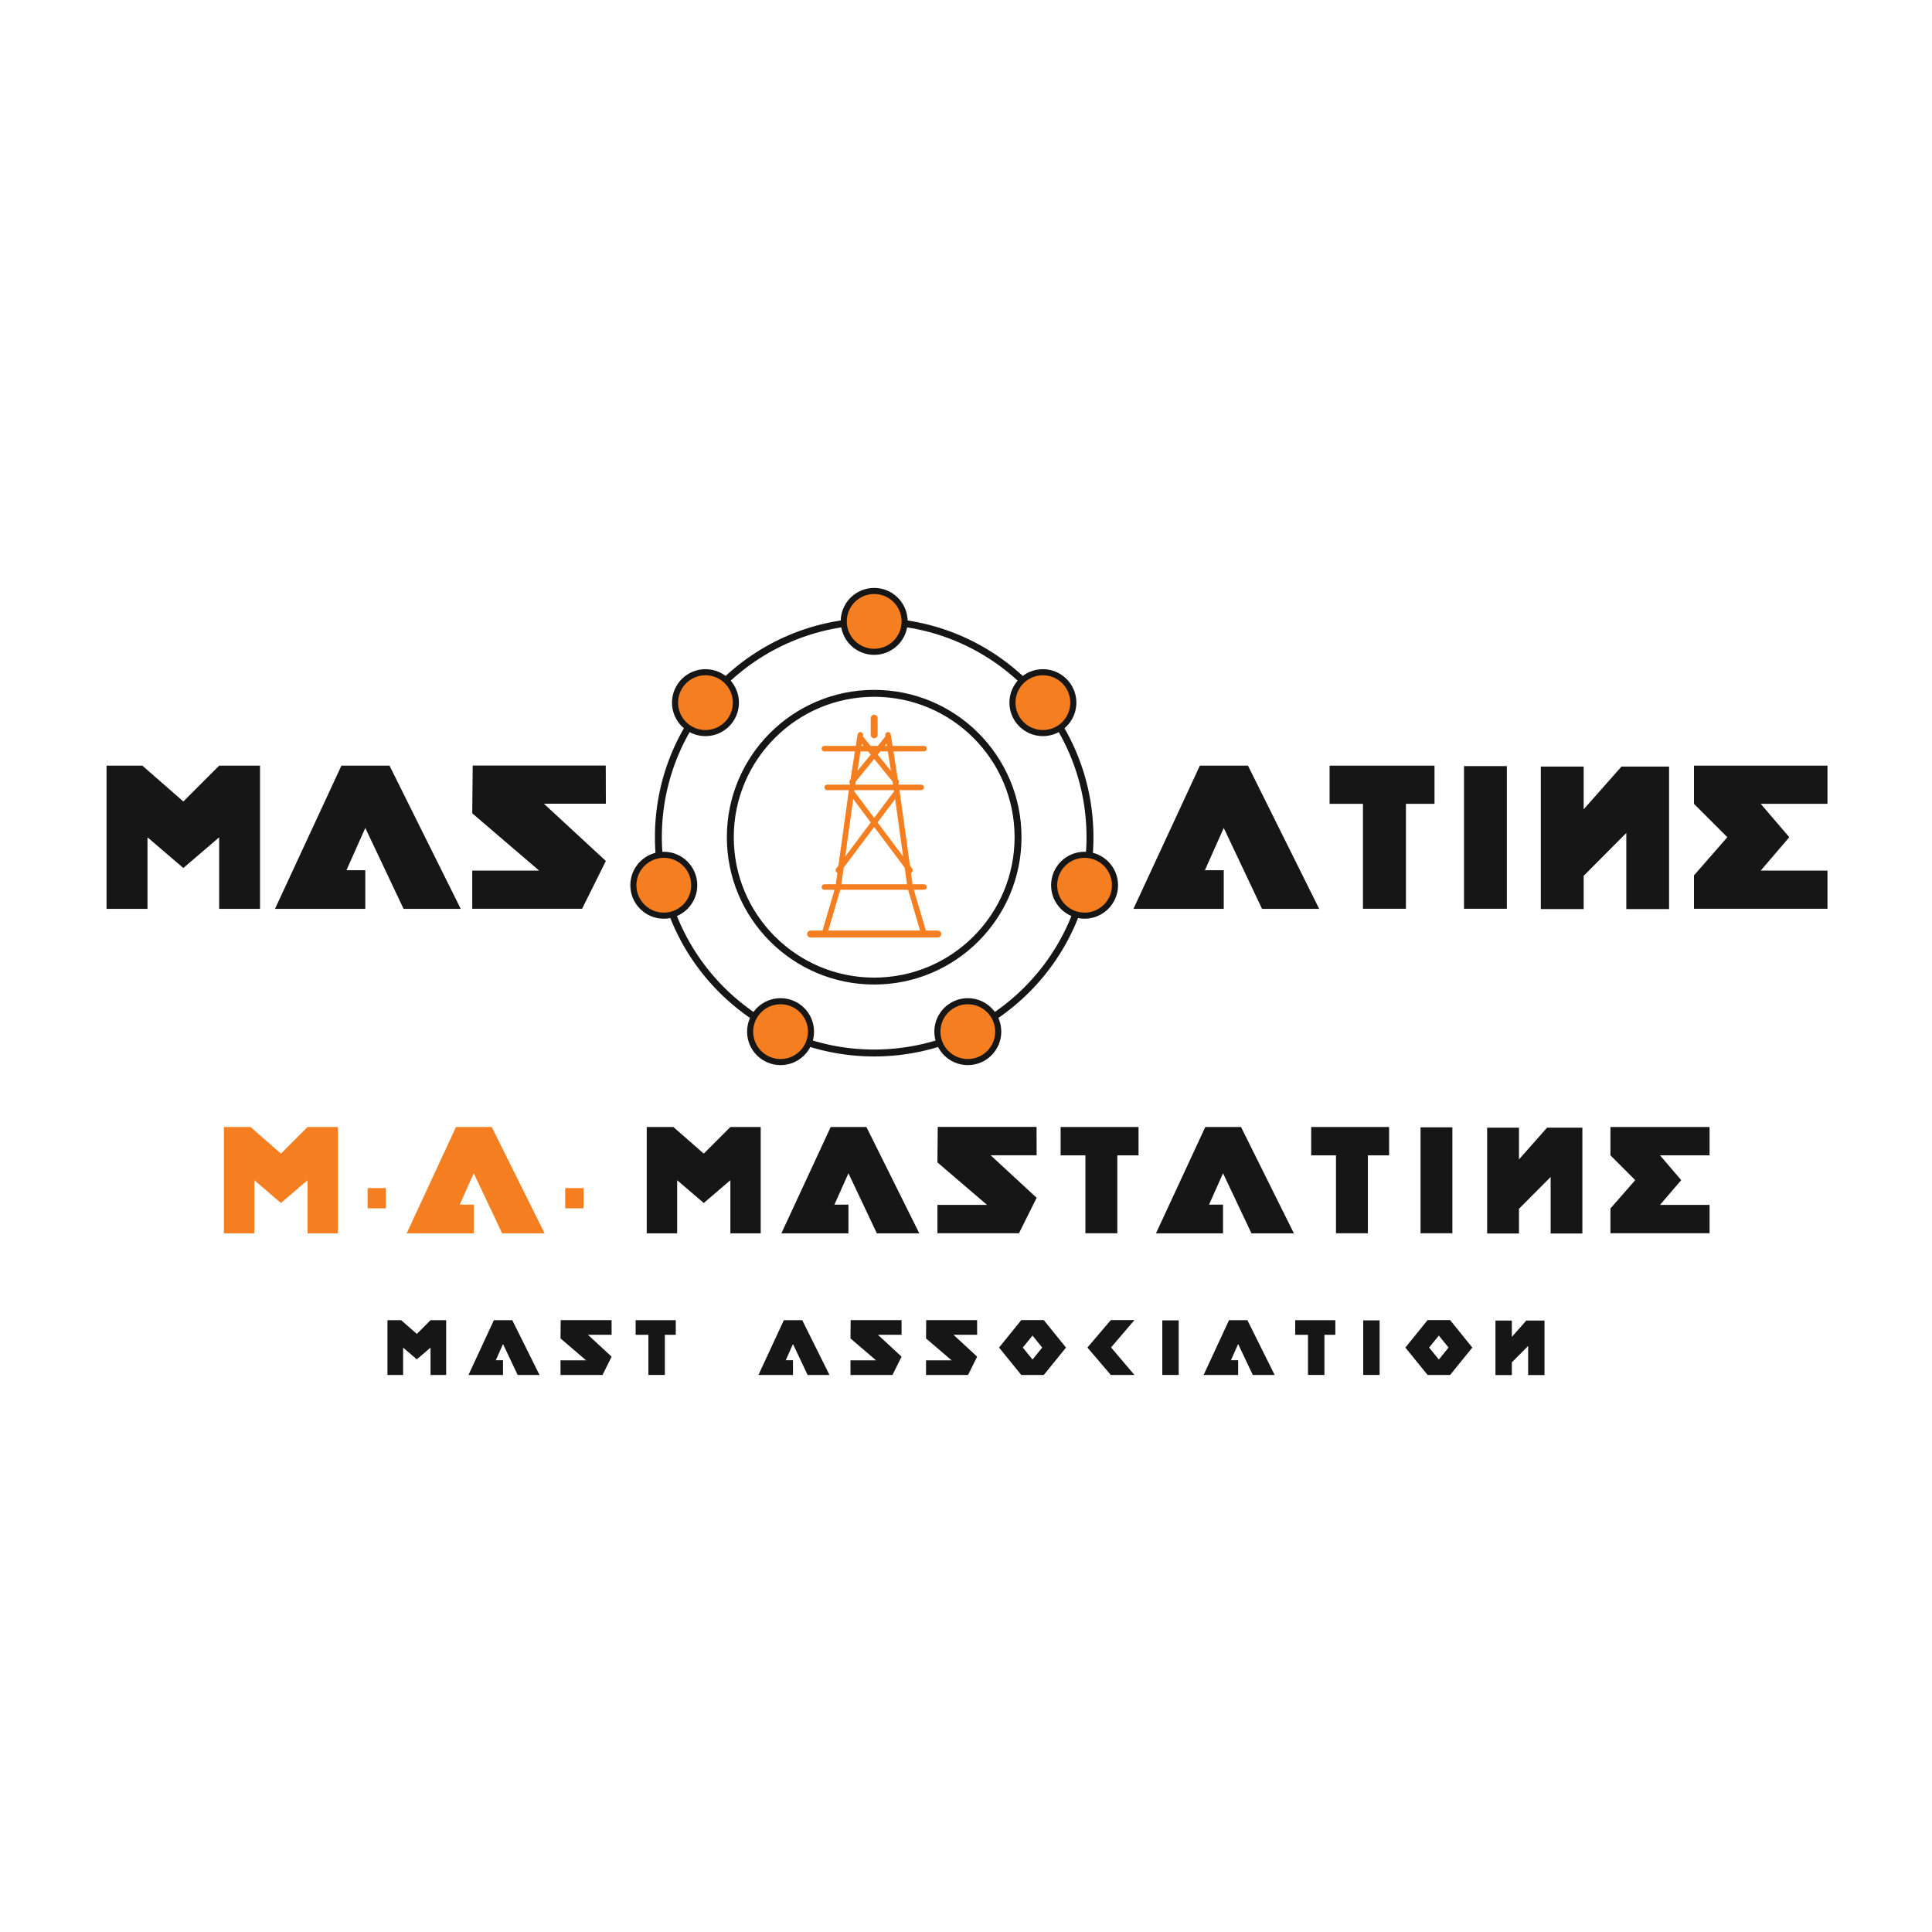
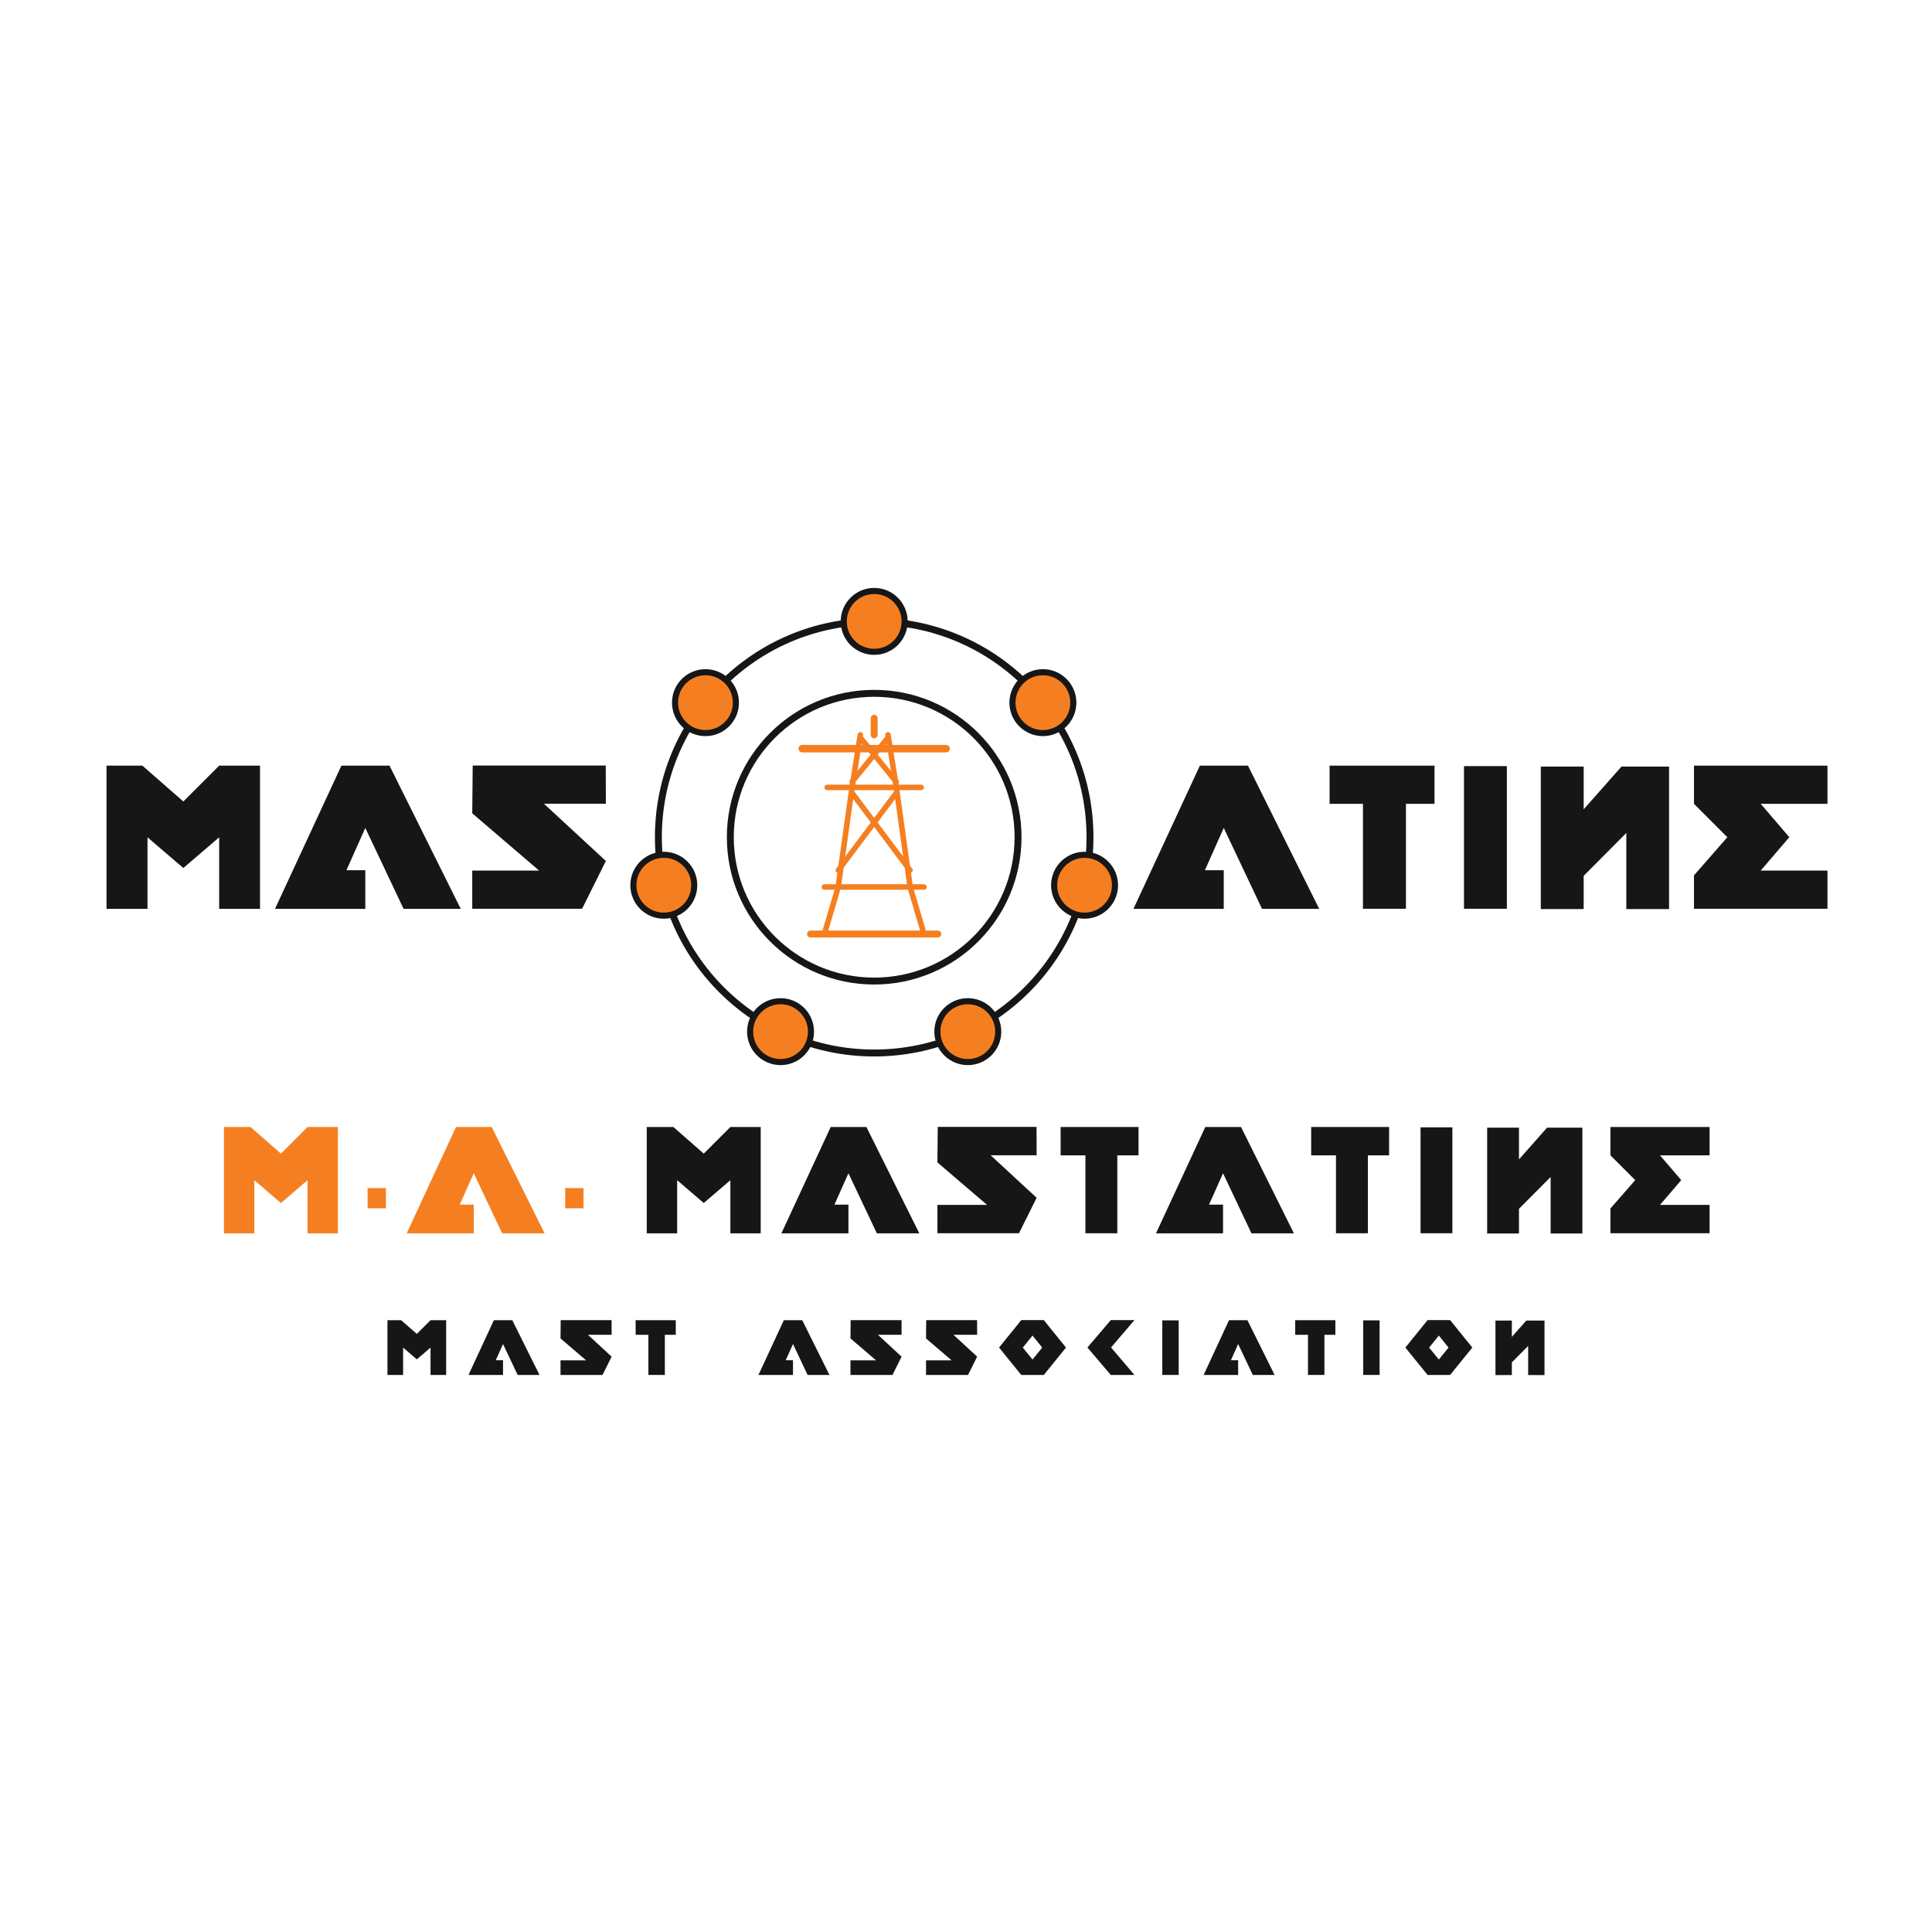
<svg xmlns="http://www.w3.org/2000/svg" viewBox="0 0 1200 1200">
  <path transform="translate(60 475.56) scale(0.06933351 -0.06933351) translate(0 -982)" d="M1098 -301V340L777 65L456 340V-301H89V982H410L777 661L1098 982H1464V-301Z" fill="#161616" />
  <path transform="translate(172.19 475.56) scale(0.06933351 -0.06933351) translate(0 -982)" d="M1132 -301 789 424 620 45H789V-301H-20L575 982H1006L1644 -301Z" fill="#161616" />
  <path transform="translate(289.23 475.56) scale(0.06933351 -0.06933351) translate(0 -982)" d="M701 641 1256 128 1043 -300H59V42H658L59 555L63 983H1255L1256 641Z" fill="#161616" />
  <g transform="translate(542.97 520) scale(1.718454) translate(-100 -100)">
    <path fill="#161616" fill-rule="evenodd" d="M20.75 100a79.25 79.25 0 1 0 158.5 0a79.25 79.25 0 1 0 -158.5 0ZM23.25 100a76.75 76.75 0 1 0 153.5 0a76.75 76.75 0 1 0 -153.5 0ZM46.75 100a53.25 53.25 0 1 0 106.5 0a53.25 53.25 0 1 0 -106.5 0ZM49.25 100a50.75 50.75 0 1 0 101.5 0a50.75 50.75 0 1 0 -101.5 0Z" />
    <path fill="#f57f20" stroke="#161616" stroke-width="2.2" d="M89 22a11 11 0 1 0 22 0a11 11 0 1 0 -22 0ZM149.98 51.37a11 11 0 1 0 22 0a11 11 0 1 0 -22 0ZM165.04 117.36a11 11 0 1 0 22 0a11 11 0 1 0 -22 0ZM122.84 170.28a11 11 0 1 0 22 0a11 11 0 1 0 -22 0ZM55.16 170.28a11 11 0 1 0 22 0a11 11 0 1 0 -22 0ZM12.96 117.36a11 11 0 1 0 22 0a11 11 0 1 0 -22 0ZM28.02 51.37a11 11 0 1 0 22 0a11 11 0 1 0 -22 0Z" />
-     <path fill="#f57f20" d="M98.75 57L98.75 63A1.25 1.25 0 0 0 101.25 63L101.25 57A1.25 1.25 0 0 0 98.75 57ZM82 69L118 69A1 1 0 0 0 118 67L82 67A1 1 0 0 0 82 69ZM94.01 62.84L91.01 81.84A1 1 0 0 0 92.99 82.16L95.99 63.16A1 1 0 0 0 94.01 62.84ZM104.01 63.16L107.01 82.16A1 1 0 0 0 108.99 81.84L105.99 62.84A1 1 0 0 0 104.01 63.16ZM94.23 64.62L107.23 80.62A0.989 0.989 0 0 0 108.77 79.38L95.77 63.38A0.989 0.989 0 0 0 94.23 64.62ZM104.23 63.38L91.23 79.38A0.989 0.989 0 0 0 92.77 80.62L105.77 64.62A0.989 0.989 0 0 0 104.23 63.38ZM83 83L117 83A1 1 0 0 0 117 81L83 81A1 1 0 0 0 83 83ZM91.01 81.86L86.01 117.86A1 1 0 0 0 87.99 118.14L92.99 82.14A1 1 0 0 0 91.01 81.86ZM107.01 82.14L112.01 118.14A1 1 0 0 0 113.99 117.86L108.99 81.86A1 1 0 0 0 107.01 82.14ZM91.21 84.59L112.21 112.59A0.989 0.989 0 0 0 113.79 111.41L92.79 83.41A0.989 0.989 0 0 0 91.21 84.59ZM107.21 83.41L86.21 111.41A0.989 0.989 0 0 0 87.79 112.59L108.79 84.59A0.989 0.989 0 0 0 107.21 83.41ZM82 119L118 119A1 1 0 0 0 118 117L82 117A1 1 0 0 0 82 119ZM86.04 117.72L81.04 134.72A1 1 0 0 0 82.96 135.28L87.96 118.28A1 1 0 0 0 86.04 117.72ZM112.04 118.28L117.04 135.28A1 1 0 0 0 118.96 134.72L113.96 117.72A1 1 0 0 0 112.04 118.28ZM77 136.25L123 136.25A1.25 1.25 0 0 0 123 133.75L77 133.75A1.25 1.25 0 0 0 77 136.25Z" />
+     <path fill="#f57f20" d="M98.75 57L98.75 63A1.25 1.25 0 0 0 101.25 63L101.25 57A1.25 1.25 0 0 0 98.75 57ZM74 69.35L126 69.35A1.35 1.35 0 0 0 126 66.65L74 66.65A1.35 1.35 0 0 0 74 69.35ZM94.01 62.84L91.01 81.84A1 1 0 0 0 92.99 82.16L95.99 63.16A1 1 0 0 0 94.01 62.84ZM104.01 63.16L107.01 82.16A1 1 0 0 0 108.99 81.84L105.99 62.84A1 1 0 0 0 104.01 63.16ZM94.23 64.62L107.23 80.62A0.989 0.989 0 0 0 108.77 79.38L95.77 63.38A0.989 0.989 0 0 0 94.23 64.62ZM104.23 63.38L91.23 79.38A0.989 0.989 0 0 0 92.77 80.62L105.77 64.62A0.989 0.989 0 0 0 104.23 63.38ZM83 83L117 83A1 1 0 0 0 117 81L83 81A1 1 0 0 0 83 83ZM91.01 81.86L86.01 117.86A1 1 0 0 0 87.99 118.14L92.99 82.14A1 1 0 0 0 91.01 81.86ZM107.01 82.14L112.01 118.14A1 1 0 0 0 113.99 117.86L108.99 81.86A1 1 0 0 0 107.01 82.14ZM91.21 84.59L112.21 112.59A0.989 0.989 0 0 0 113.79 111.41L92.79 83.41A0.989 0.989 0 0 0 91.21 84.59ZM107.21 83.41L86.21 111.41A0.989 0.989 0 0 0 87.79 112.59L108.79 84.59A0.989 0.989 0 0 0 107.21 83.41ZM82 119L118 119A1 1 0 0 0 118 117L82 117A1 1 0 0 0 82 119ZM86.04 117.72L81.04 134.72A1 1 0 0 0 82.96 135.28L87.96 118.28A1 1 0 0 0 86.04 117.72ZM112.04 118.28L117.04 135.28A1 1 0 0 0 118.96 134.72L113.96 117.72A1 1 0 0 0 112.04 118.28ZM77 136.25L123 136.25A1.25 1.25 0 0 0 123 133.75L77 133.75A1.25 1.25 0 0 0 77 136.25Z" />
  </g>
  <path transform="translate(705.39 475.56) scale(0.06933351 -0.06933351) translate(0 -982)" d="M1132 -301 789 424 620 45H789V-301H-20L575 982H1006L1644 -301Z" fill="#161616" />
  <path transform="translate(822.43 475.56) scale(0.06933351 -0.06933351) translate(0 -982)" d="M733 640V-300H348V640H49V982H989V640Z" fill="#161616" />
  <path transform="translate(898.98 475.56) scale(0.06933351 -0.06933351) translate(0 -982)" d="M149 -300V978H533V-300Z" fill="#161616" />
  <path transform="translate(950.85 475.56) scale(0.06933351 -0.06933351) translate(0 -982)" d="M855 -303V379L473 -5V-303H89V974H473V591L812 974H1238V-303Z" fill="#161616" />
  <path transform="translate(1047.37 475.56) scale(0.06933351 -0.06933351) translate(0 -982)" d="M667 640 923 341 667 42H1265V-300H69V-1L368 341L69 640V982H1265V640Z" fill="#161616" />
  <path transform="translate(134.5 700) scale(0.05148206 -0.05148206) translate(0 -982)" d="M1098 -301V340L777 65L456 340V-301H89V982H410L777 661L1098 982H1464V-301Z" fill="#f57f20" />
  <path transform="translate(223.74 700) scale(0.05148206 -0.05148206) translate(0 -982)" d="M89 1V245H310V1Z" fill="#f57f20" />
  <path transform="translate(253.63 700) scale(0.05148206 -0.05148206) translate(0 -982)" d="M1132 -301 789 424 620 45H789V-301H-20L575 982H1006L1644 -301Z" fill="#f57f20" />
  <path transform="translate(346.47 700) scale(0.05148206 -0.05148206) translate(0 -982)" d="M89 1V245H310V1Z" fill="#f57f20" />
  <path transform="translate(397.12 700) scale(0.05148206 -0.05148206) translate(0 -982)" d="M1098 -301V340L777 65L456 340V-301H89V982H410L777 661L1098 982H1464V-301Z" fill="#161616" />
  <path transform="translate(486.36 700) scale(0.05148206 -0.05148206) translate(0 -982)" d="M1132 -301 789 424 620 45H789V-301H-20L575 982H1006L1644 -301Z" fill="#161616" />
  <path transform="translate(579.21 700) scale(0.05148206 -0.05148206) translate(0 -982)" d="M701 641 1256 128 1043 -300H59V42H658L59 555L63 983H1255L1256 641Z" fill="#161616" />
  <path transform="translate(656.25 700) scale(0.05148206 -0.05148206) translate(0 -982)" d="M733 640V-300H348V640H49V982H989V640Z" fill="#161616" />
  <path transform="translate(719.03 700) scale(0.05148206 -0.05148206) translate(0 -982)" d="M1132 -301 789 424 620 45H789V-301H-20L575 982H1006L1644 -301Z" fill="#161616" />
  <path transform="translate(811.88 700) scale(0.05148206 -0.05148206) translate(0 -982)" d="M733 640V-300H348V640H49V982H989V640Z" fill="#161616" />
  <path transform="translate(874.66 700) scale(0.05148206 -0.05148206) translate(0 -982)" d="M149 -300V978H533V-300Z" fill="#161616" />
  <path transform="translate(919.11 700) scale(0.05148206 -0.05148206) translate(0 -982)" d="M855 -303V379L473 -5V-303H89V974H473V591L812 974H1238V-303Z" fill="#161616" />
  <path transform="translate(996.72 700) scale(0.05148206 -0.05148206) translate(0 -982)" d="M667 640 923 341 667 42H1265V-300H69V-1L368 341L69 640V982H1265V640Z" fill="#161616" />
  <g opacity="1">
    <path transform="translate(238.29 820) scale(0.02652106 -0.02652106) translate(0 -982)" d="M1098 -301V340L777 65L456 340V-301H89V982H410L777 661L1098 982H1464V-301Z" fill="#161616" />
    <path transform="translate(291.51 820) scale(0.02652106 -0.02652106) translate(0 -982)" d="M1132 -301 789 424 620 45H789V-301H-20L575 982H1006L1644 -301Z" fill="#161616" />
    <path transform="translate(346.58 820) scale(0.02652106 -0.02652106) translate(0 -982)" d="M701 641 1256 128 1043 -300H59V42H658L59 555L63 983H1255L1256 641Z" fill="#161616" />
    <path transform="translate(393.5 820) scale(0.02652106 -0.02652106) translate(0 -982)" d="M733 640V-300H348V640H49V982H989V640Z" fill="#161616" />
    <path transform="translate(471.61 820) scale(0.02652106 -0.02652106) translate(0 -982)" d="M1132 -301 789 424 620 45H789V-301H-20L575 982H1006L1644 -301Z" fill="#161616" />
    <path transform="translate(526.68 820) scale(0.02652106 -0.02652106) translate(0 -982)" d="M701 641 1256 128 1043 -300H59V42H658L59 555L63 983H1255L1256 641Z" fill="#161616" />
    <path transform="translate(573.61 820) scale(0.02652106 -0.02652106) translate(0 -982)" d="M701 641 1256 128 1043 -300H59V42H658L59 555L63 983H1255L1256 641Z" fill="#161616" />
    <path transform="translate(620.53 820) scale(0.02652106 -0.02652106) translate(0 -982)" d="M1048 -300H1024H520L0 341L520 984H545H1048L1568 341ZM784 61 1011 341 784 622 556 341Z" fill="#161616" />
    <path transform="translate(674.12 820) scale(0.02652106 -0.02652106) translate(0 -982)" d="M1150 -300H596L49 342L596 984H1150L602 344Z" fill="#161616" />
    <path transform="translate(717.97 820) scale(0.02652106 -0.02652106) translate(0 -982)" d="M149 -300V978H533V-300Z" fill="#161616" />
    <path transform="translate(748.11 820) scale(0.02652106 -0.02652106) translate(0 -982)" d="M1132 -301 789 424 620 45H789V-301H-20L575 982H1006L1644 -301Z" fill="#161616" />
    <path transform="translate(803.18 820) scale(0.02652106 -0.02652106) translate(0 -982)" d="M733 640V-300H348V640H49V982H989V640Z" fill="#161616" />
    <path transform="translate(842.76 820) scale(0.02652106 -0.02652106) translate(0 -982)" d="M149 -300V978H533V-300Z" fill="#161616" />
    <path transform="translate(872.9 820) scale(0.02652106 -0.02652106) translate(0 -982)" d="M1048 -300H1024H520L0 341L520 984H545H1048L1568 341ZM784 61 1011 341 784 622 556 341Z" fill="#161616" />
    <path transform="translate(926.49 820) scale(0.02652106 -0.02652106) translate(0 -982)" d="M855 -303V379L473 -5V-303H89V974H473V591L812 974H1238V-303Z" fill="#161616" />
  </g>
</svg>
